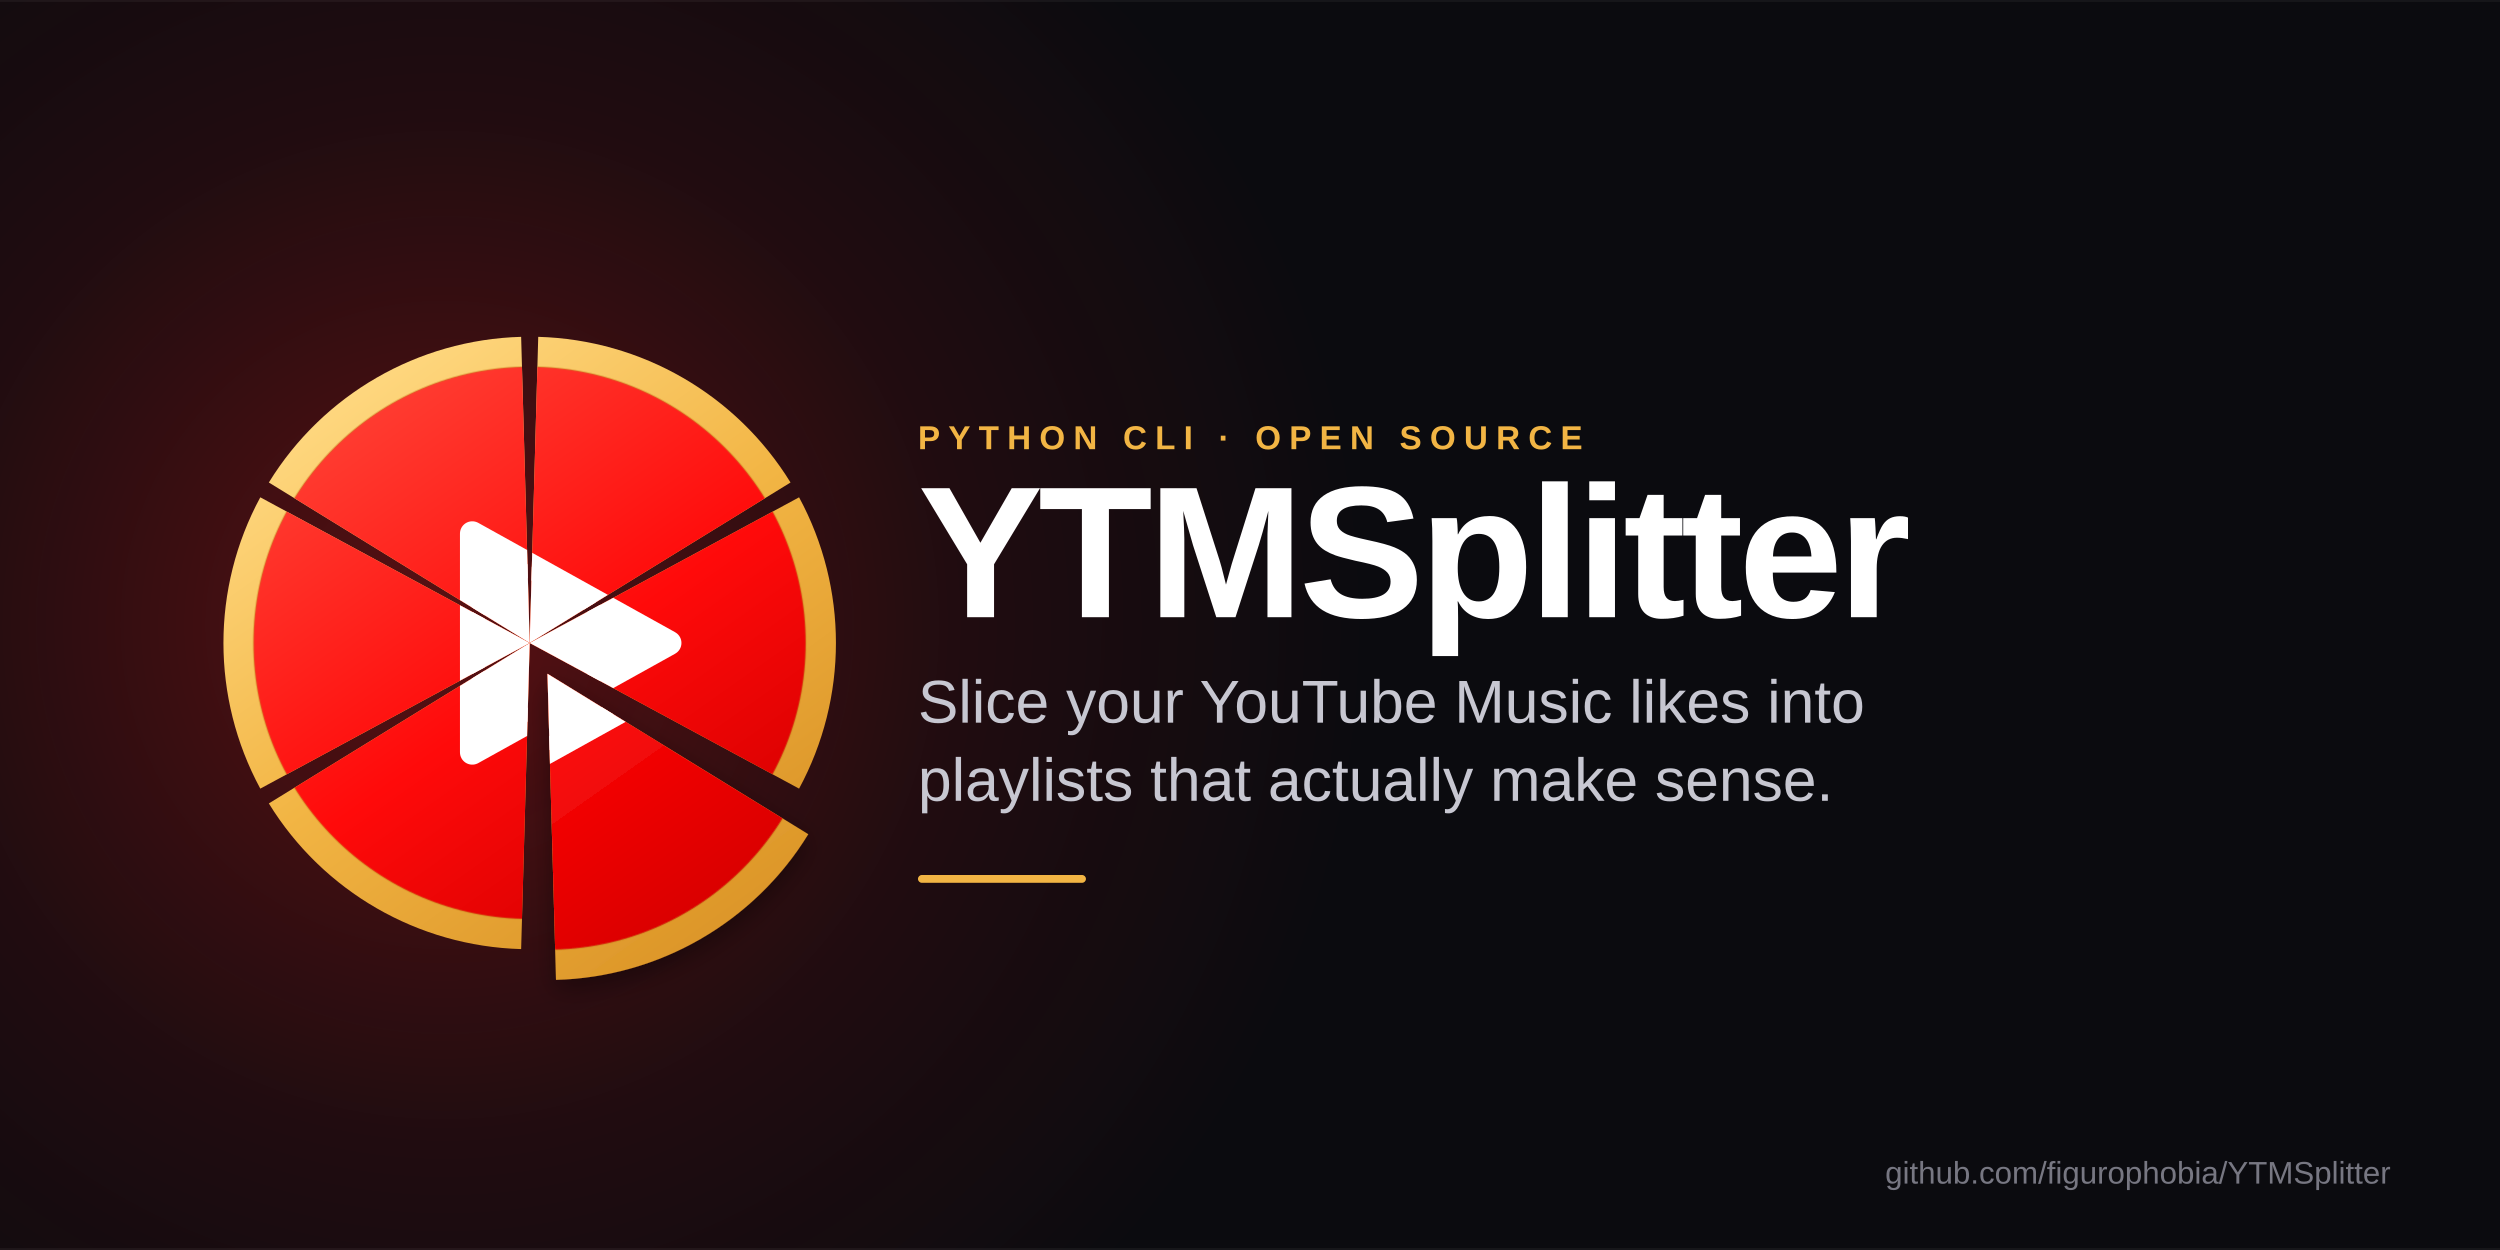
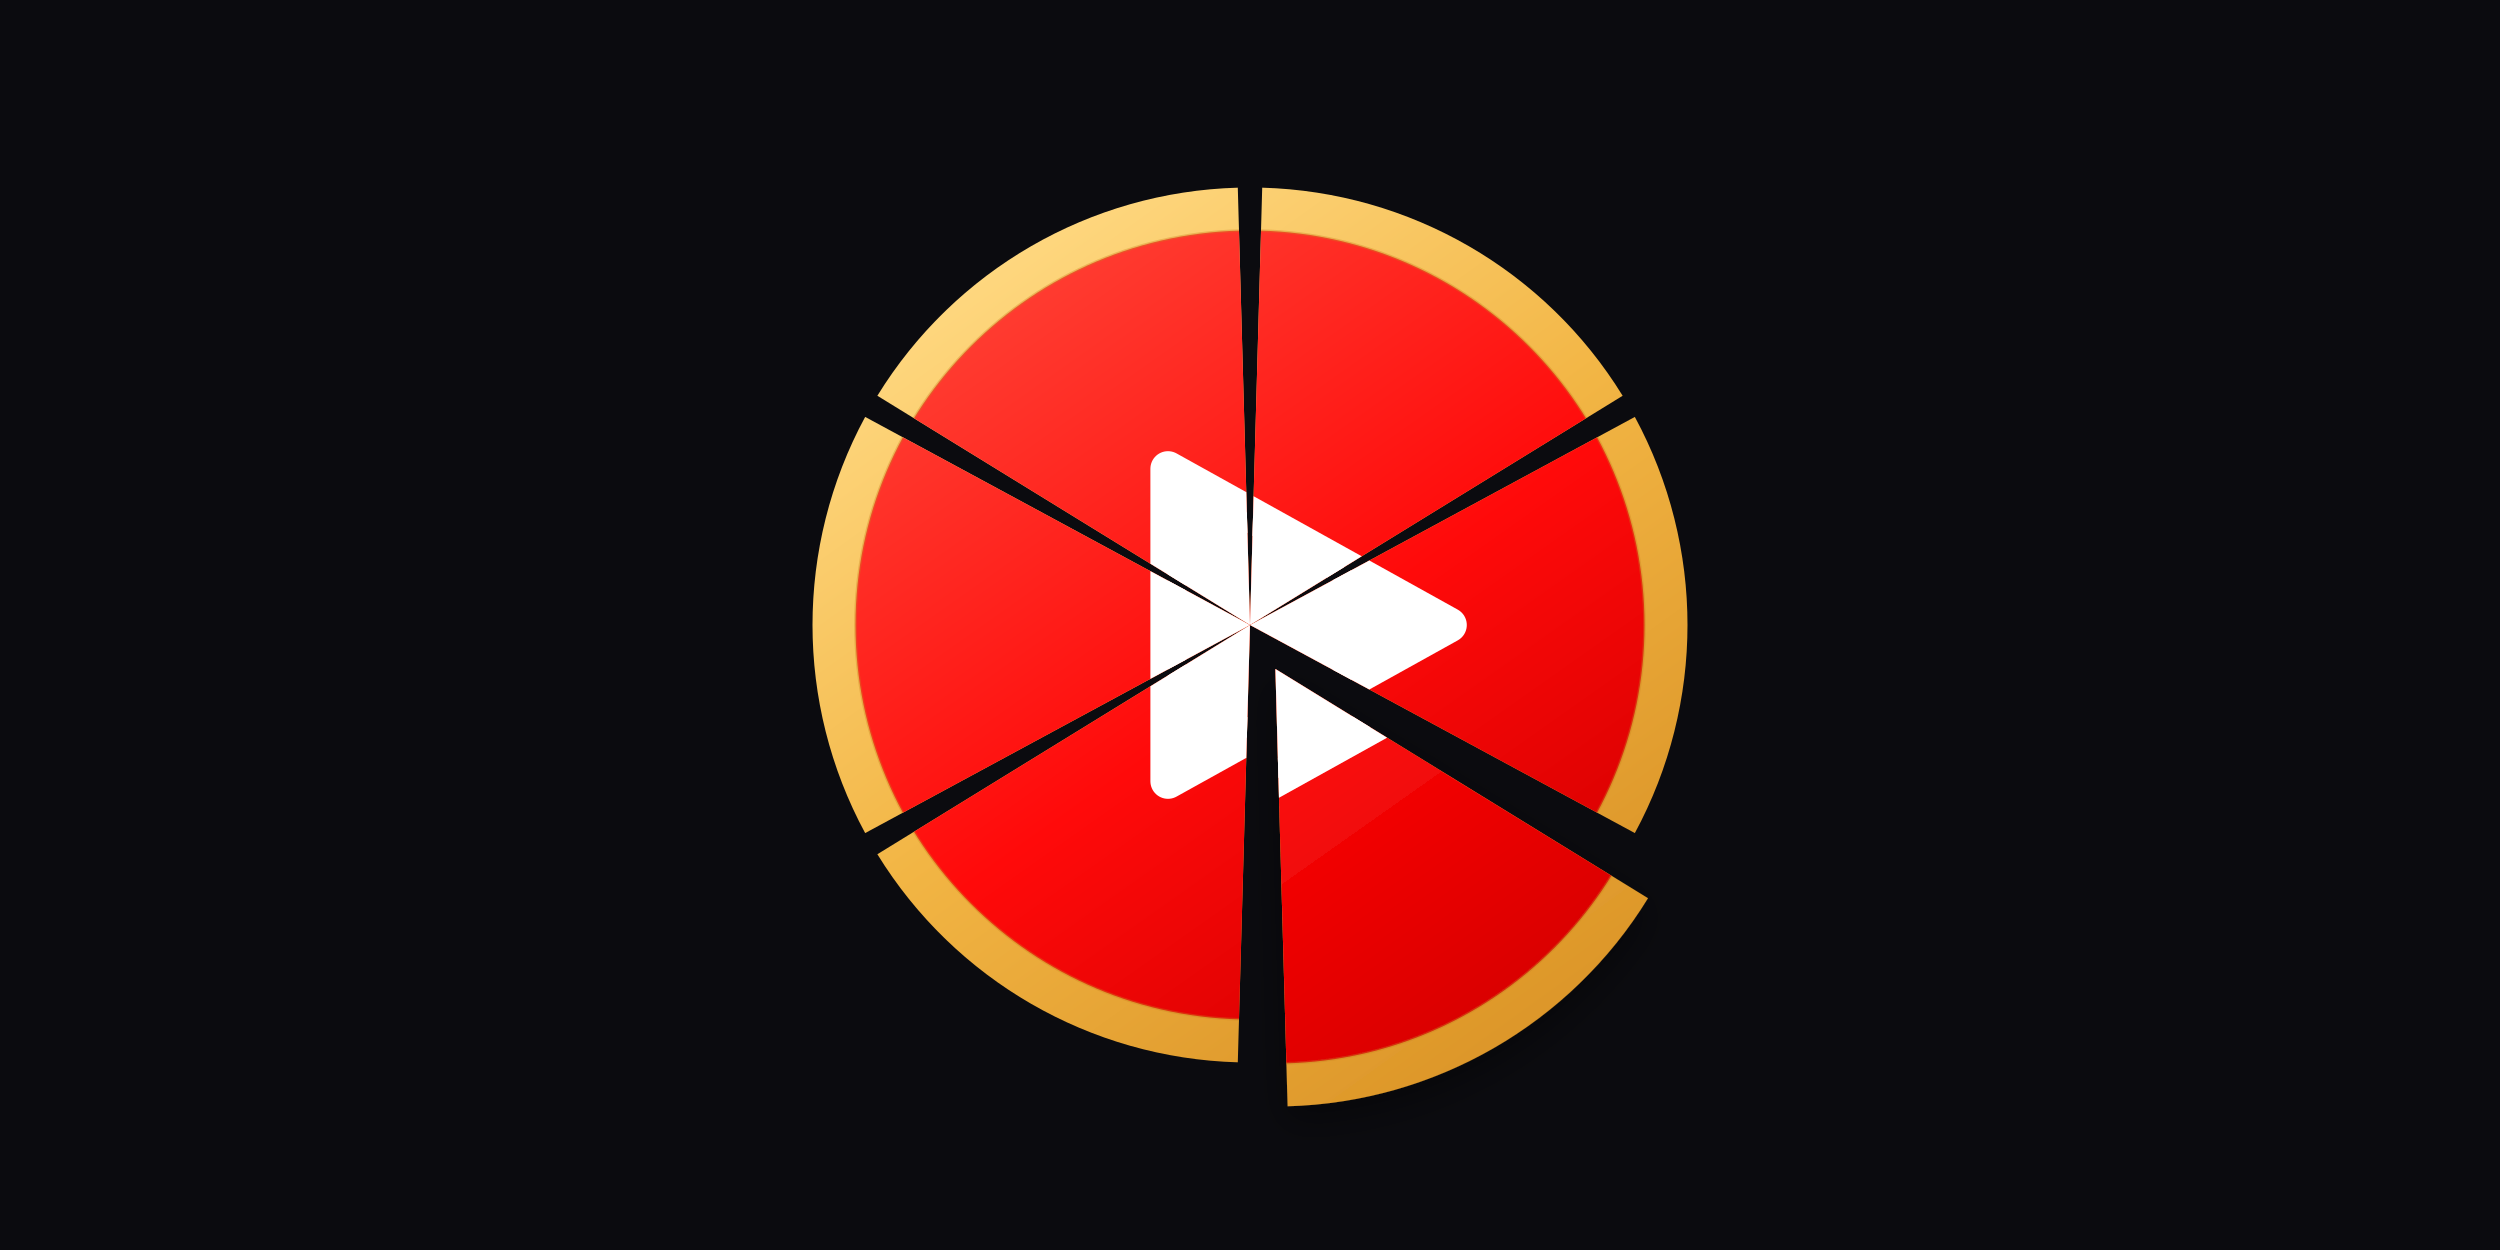
- <svg xmlns="http://www.w3.org/2000/svg" viewBox="0 0 1280 640" role="img" aria-labelledby="bannerTitle">
+ <svg xmlns="http://www.w3.org/2000/svg" viewBox="0 0 1280 640" role="img" aria-labelledby="spTitle spDesc">
  <defs>
-     <radialGradient id="glow" cx="0" cy="0" r="1" gradientTransform="translate(230 320) scale(470 470)" gradientUnits="userSpaceOnUse">
-       <stop offset="0" stop-color="#FF1A1A" stop-opacity=".32" />
-       <stop offset=".55" stop-color="#FF1A1A" stop-opacity=".09" />
-       <stop offset="1" stop-color="#FF1A1A" stop-opacity="0" />
-     </radialGradient>
-     <linearGradient id="mark-red" x1="140" y1="90" x2="380" y2="430" gradientUnits="userSpaceOnUse">
+     <linearGradient id="sp-red" x1="140" y1="90" x2="380" y2="430" gradientUnits="userSpaceOnUse">
      <stop offset="0" stop-color="#FF3B30" />
      <stop offset=".55" stop-color="#FF0A0A" />
      <stop offset="1" stop-color="#D80000" />
    </linearGradient>
-     <linearGradient id="mark-crust" x1="120" y1="60" x2="400" y2="450" gradientUnits="userSpaceOnUse">
+     <linearGradient id="sp-crust" x1="120" y1="60" x2="400" y2="450" gradientUnits="userSpaceOnUse">
      <stop offset="0" stop-color="#FFD982" />
      <stop offset=".5" stop-color="#F2B544" />
      <stop offset="1" stop-color="#DB9427" />
    </linearGradient>
-     <filter id="mark-shadow" x="-40%" y="-40%" width="180%" height="180%">
+     <filter id="sp-shadow" x="-40%" y="-40%" width="180%" height="180%">
      <feDropShadow dx="0" dy="7" stdDeviation="9" flood-color="#000000" flood-opacity=".38" />
    </filter>
-     <clipPath id="mark0">
+     <clipPath id="sp0">
      <path d="M 256.00 256.00 L 262.25 32.09 A 224.00 224.00 0 0 1 446.79 138.63 Z" />
    </clipPath>
-     <clipPath id="mark1">
+     <clipPath id="sp1">
      <path d="M 256.00 256.00 L 453.04 149.46 A 224.00 224.00 0 0 1 453.04 362.54 Z" />
    </clipPath>
-     <clipPath id="mark2">
+     <clipPath id="sp2">
      <path d="M 256.00 256.00 L 446.79 373.37 A 224.00 224.00 0 0 1 262.25 479.91 Z" />
    </clipPath>
-     <clipPath id="mark3">
+     <clipPath id="sp3">
      <path d="M 256.00 256.00 L 249.75 479.91 A 224.00 224.00 0 0 1 65.21 373.37 Z" />
    </clipPath>
-     <clipPath id="mark4">
+     <clipPath id="sp4">
      <path d="M 256.00 256.00 L 58.96 362.54 A 224.00 224.00 0 0 1 58.96 149.46 Z" />
    </clipPath>
-     <clipPath id="mark5">
+     <clipPath id="sp5">
      <path d="M 256.00 256.00 L 65.21 138.63 A 224.00 224.00 0 0 1 249.75 32.09 Z" />
    </clipPath>
  </defs>
  <rect width="1280" height="640" fill="#0B0B0F" />
-   <rect width="1280" height="640" fill="url(#glow)" />
-   <rect x="0" y="0" width="1280" height="1" fill="#ffffff" fill-opacity=".05" />
-   <rect x="0" y="639" width="1280" height="1" fill="#ffffff" fill-opacity=".05" />
-   <g transform="translate(92 150) scale(0.7)">
-     <g>
-       <g clip-path="url(#mark0)">
-         <circle cx="256.0" cy="256.0" r="224.0" fill="url(#mark-crust)" />
-         <circle cx="256.0" cy="256.0" r="202.0" fill="url(#mark-red)" />
-         <circle cx="256.0" cy="256.0" r="202.0" fill="none" stroke="#C9821F" stroke-opacity=".35" stroke-width="1.4" />
+   <g transform="translate(384 64)">
+     <g clip-path="url(#sp0)">
+       <circle cx="256" cy="256" r="224" fill="url(#sp-crust)" />
+       <circle cx="256" cy="256" r="202" fill="url(#sp-red)" />
+       <circle cx="256" cy="256" r="202" fill="none" stroke="#C9821F" stroke-opacity=".35" stroke-width="1.4" />
+       <path d="M 214 176 L 358 256 L 214 336 Z" fill="#fff" stroke="#fff" stroke-width="18" stroke-linejoin="round" />
+     </g>
+     <g clip-path="url(#sp1)">
+       <circle cx="256" cy="256" r="224" fill="url(#sp-crust)" />
+       <circle cx="256" cy="256" r="202" fill="url(#sp-red)" />
+       <circle cx="256" cy="256" r="202" fill="none" stroke="#C9821F" stroke-opacity=".35" stroke-width="1.4" />
+       <path d="M 214 176 L 358 256 L 214 336 Z" fill="#fff" stroke="#fff" stroke-width="18" stroke-linejoin="round" />
+     </g>
+     <g transform="translate(13 22.52)" filter="url(#sp-shadow)">
+       <g clip-path="url(#sp2)">
+         <circle cx="256" cy="256" r="224" fill="url(#sp-crust)" />
+         <circle cx="256" cy="256" r="202" fill="url(#sp-red)" />
+         <circle cx="256" cy="256" r="202" fill="none" stroke="#C9821F" stroke-opacity=".35" stroke-width="1.4" />
        <path d="M 214 176 L 358 256 L 214 336 Z" fill="#fff" stroke="#fff" stroke-width="18" stroke-linejoin="round" />
      </g>
    </g>
-     <g>
-       <g clip-path="url(#mark1)">
-         <circle cx="256.0" cy="256.0" r="224.0" fill="url(#mark-crust)" />
-         <circle cx="256.0" cy="256.0" r="202.0" fill="url(#mark-red)" />
-         <circle cx="256.0" cy="256.0" r="202.0" fill="none" stroke="#C9821F" stroke-opacity=".35" stroke-width="1.4" />
-         <path d="M 214 176 L 358 256 L 214 336 Z" fill="#fff" stroke="#fff" stroke-width="18" stroke-linejoin="round" />
-       </g>
+     <g clip-path="url(#sp3)">
+       <circle cx="256" cy="256" r="224" fill="url(#sp-crust)" />
+       <circle cx="256" cy="256" r="202" fill="url(#sp-red)" />
+       <circle cx="256" cy="256" r="202" fill="none" stroke="#C9821F" stroke-opacity=".35" stroke-width="1.4" />
+       <path d="M 214 176 L 358 256 L 214 336 Z" fill="#fff" stroke="#fff" stroke-width="18" stroke-linejoin="round" />
    </g>
-     <g transform="translate(13.00 22.52)" filter="url(#mark-shadow)">
-       <g clip-path="url(#mark2)">
-         <circle cx="256.0" cy="256.0" r="224.0" fill="url(#mark-crust)" />
-         <circle cx="256.0" cy="256.0" r="202.0" fill="url(#mark-red)" />
-         <circle cx="256.0" cy="256.0" r="202.0" fill="none" stroke="#C9821F" stroke-opacity=".35" stroke-width="1.4" />
-         <path d="M 214 176 L 358 256 L 214 336 Z" fill="#fff" stroke="#fff" stroke-width="18" stroke-linejoin="round" />
-       </g>
+     <g clip-path="url(#sp4)">
+       <circle cx="256" cy="256" r="224" fill="url(#sp-crust)" />
+       <circle cx="256" cy="256" r="202" fill="url(#sp-red)" />
+       <circle cx="256" cy="256" r="202" fill="none" stroke="#C9821F" stroke-opacity=".35" stroke-width="1.4" />
+       <path d="M 214 176 L 358 256 L 214 336 Z" fill="#fff" stroke="#fff" stroke-width="18" stroke-linejoin="round" />
    </g>
-     <g>
-       <g clip-path="url(#mark3)">
-         <circle cx="256.0" cy="256.0" r="224.0" fill="url(#mark-crust)" />
-         <circle cx="256.0" cy="256.0" r="202.0" fill="url(#mark-red)" />
-         <circle cx="256.0" cy="256.0" r="202.0" fill="none" stroke="#C9821F" stroke-opacity=".35" stroke-width="1.4" />
-         <path d="M 214 176 L 358 256 L 214 336 Z" fill="#fff" stroke="#fff" stroke-width="18" stroke-linejoin="round" />
-       </g>
-     </g>
-     <g>
-       <g clip-path="url(#mark4)">
-         <circle cx="256.0" cy="256.0" r="224.0" fill="url(#mark-crust)" />
-         <circle cx="256.0" cy="256.0" r="202.0" fill="url(#mark-red)" />
-         <circle cx="256.0" cy="256.0" r="202.0" fill="none" stroke="#C9821F" stroke-opacity=".35" stroke-width="1.4" />
-         <path d="M 214 176 L 358 256 L 214 336 Z" fill="#fff" stroke="#fff" stroke-width="18" stroke-linejoin="round" />
-       </g>
-     </g>
-     <g>
-       <g clip-path="url(#mark5)">
-         <circle cx="256.0" cy="256.0" r="224.0" fill="url(#mark-crust)" />
-         <circle cx="256.0" cy="256.0" r="202.0" fill="url(#mark-red)" />
-         <circle cx="256.0" cy="256.0" r="202.0" fill="none" stroke="#C9821F" stroke-opacity=".35" stroke-width="1.4" />
-         <path d="M 214 176 L 358 256 L 214 336 Z" fill="#fff" stroke="#fff" stroke-width="18" stroke-linejoin="round" />
-       </g>
+     <g clip-path="url(#sp5)">
+       <circle cx="256" cy="256" r="224" fill="url(#sp-crust)" />
+       <circle cx="256" cy="256" r="202" fill="url(#sp-red)" />
+       <circle cx="256" cy="256" r="202" fill="none" stroke="#C9821F" stroke-opacity=".35" stroke-width="1.4" />
+       <path d="M 214 176 L 358 256 L 214 336 Z" fill="#fff" stroke="#fff" stroke-width="18" stroke-linejoin="round" />
    </g>
  </g>
-   <g font-family="Arial, Helvetica, sans-serif">
-     <text x="470" y="230" fill="#F2B544" font-size="17" font-weight="700" letter-spacing="4.2">PYTHON CLI · OPEN SOURCE</text>
-     <text x="470" y="316" fill="#FFFFFF" font-size="96" font-weight="700" letter-spacing="-2.5">YTMSplitter</text>
-     <text x="470" y="370" fill="#C7C7D1" font-size="31" font-weight="400">Slice your YouTube Music likes into</text>
-     <text x="470" y="410" fill="#C7C7D1" font-size="31" font-weight="400">playlists that actually make sense.</text>
-     <rect x="470" y="448" width="86" height="4" rx="2" fill="#F2B544" />
-   </g>
-   <text x="1224" y="606" text-anchor="end" fill="#777782" font-size="16" font-family="Arial, Helvetica, sans-serif">github.com/figurophobia/YTMSplitter</text>
</svg>
